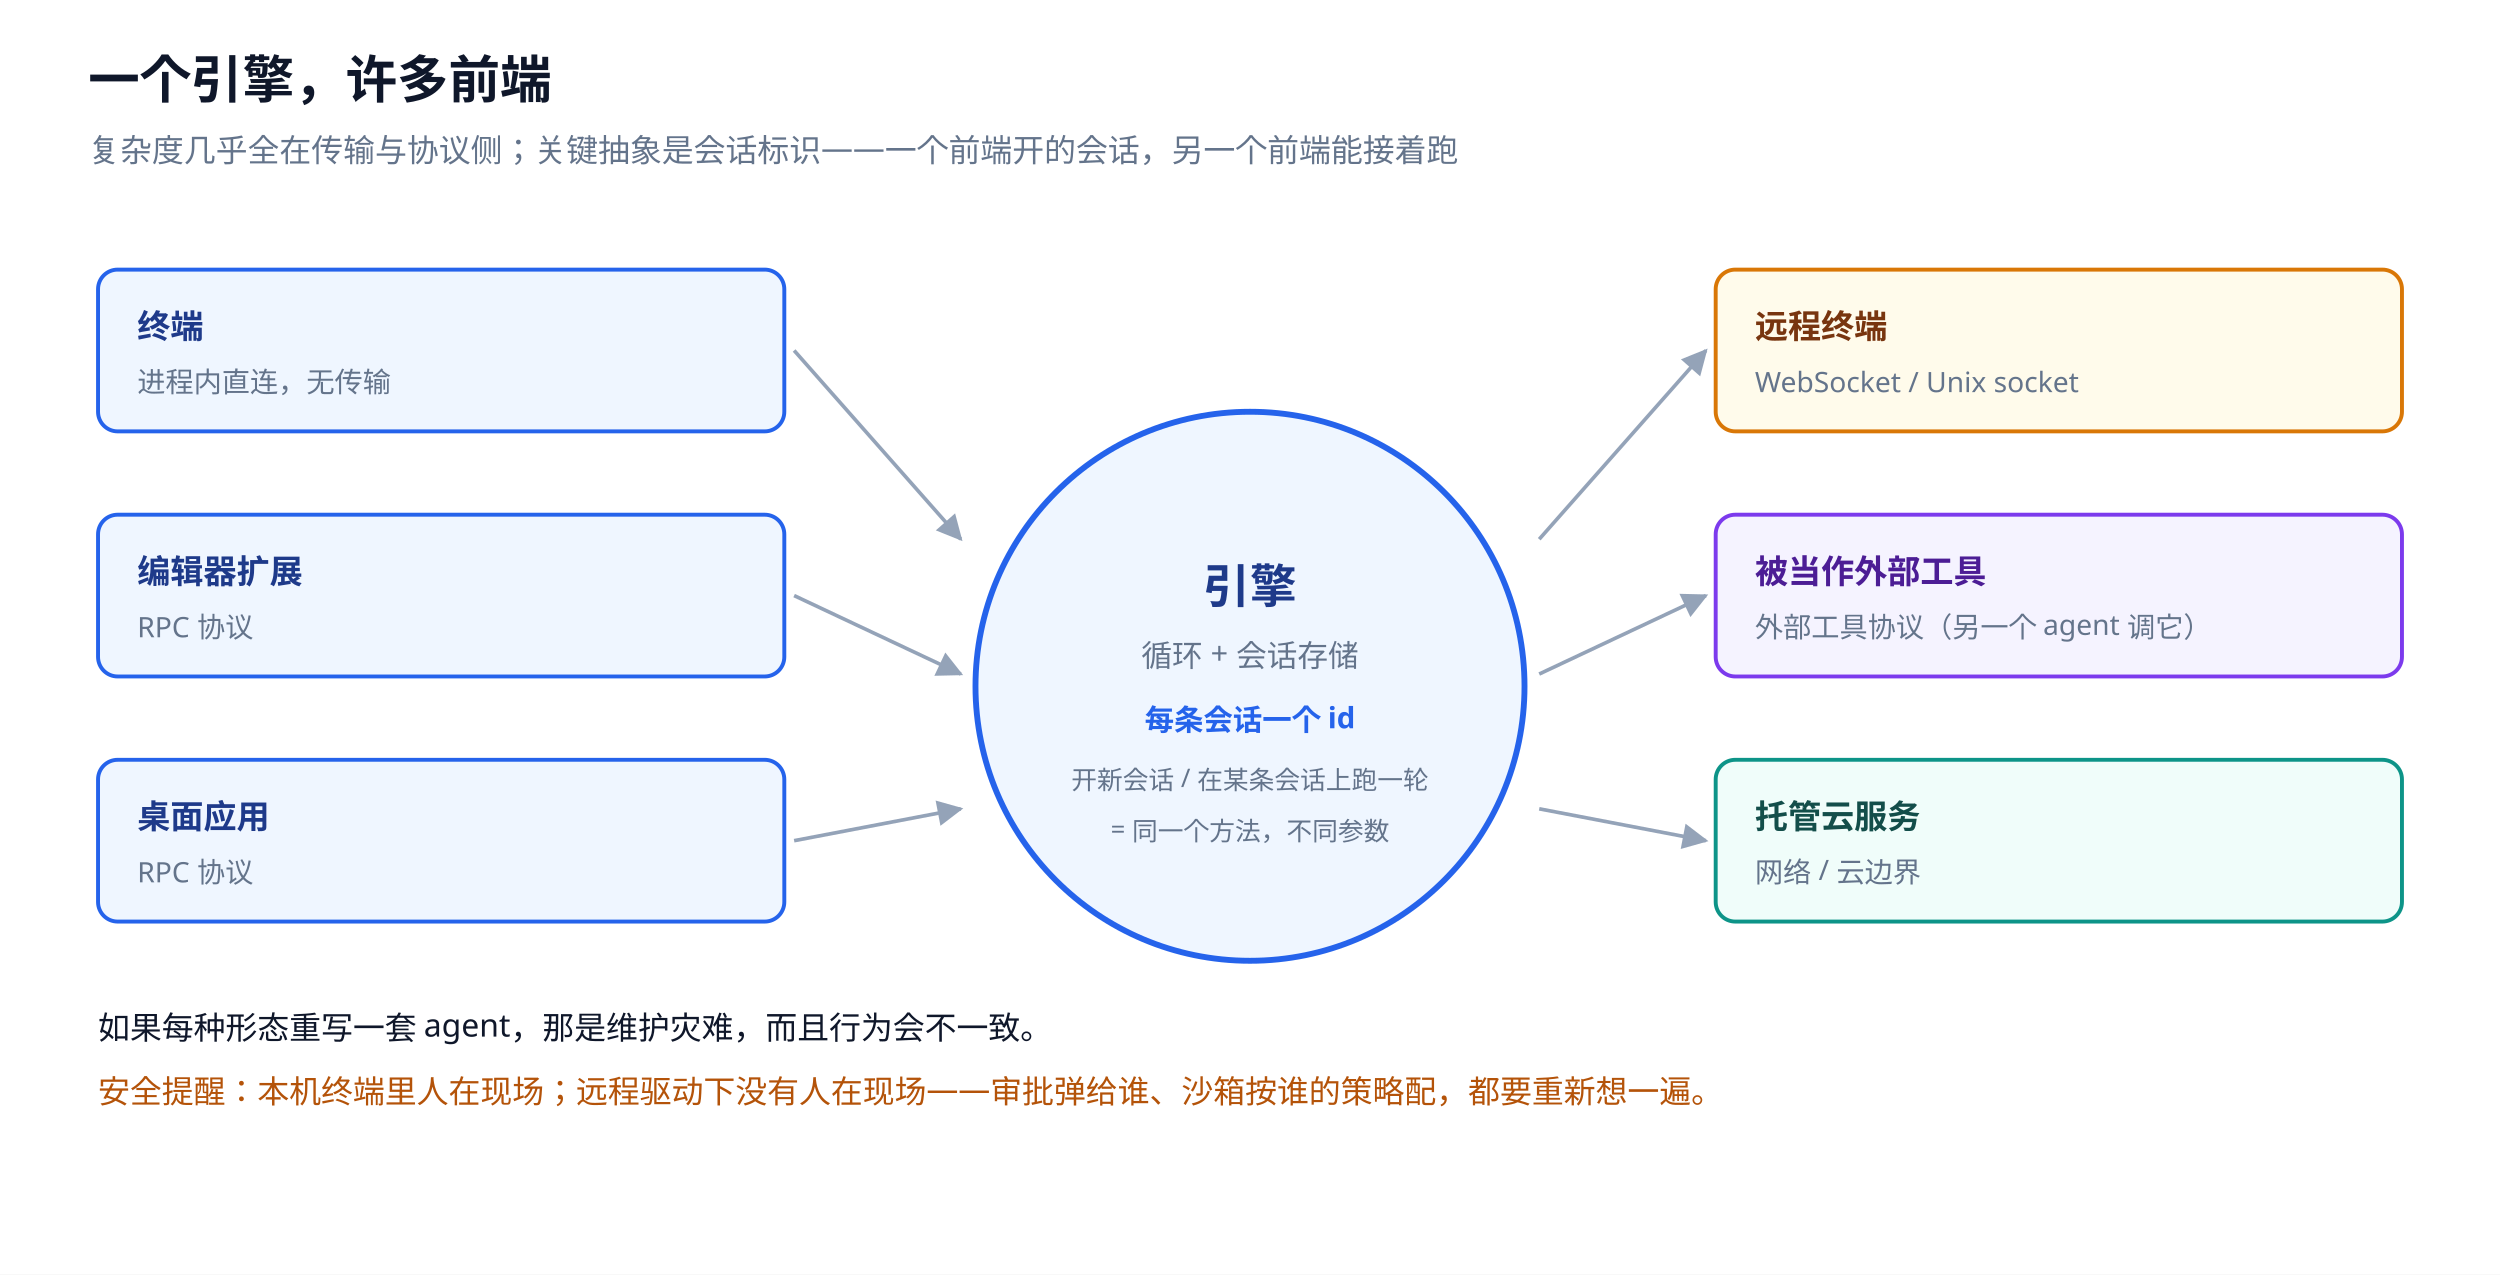
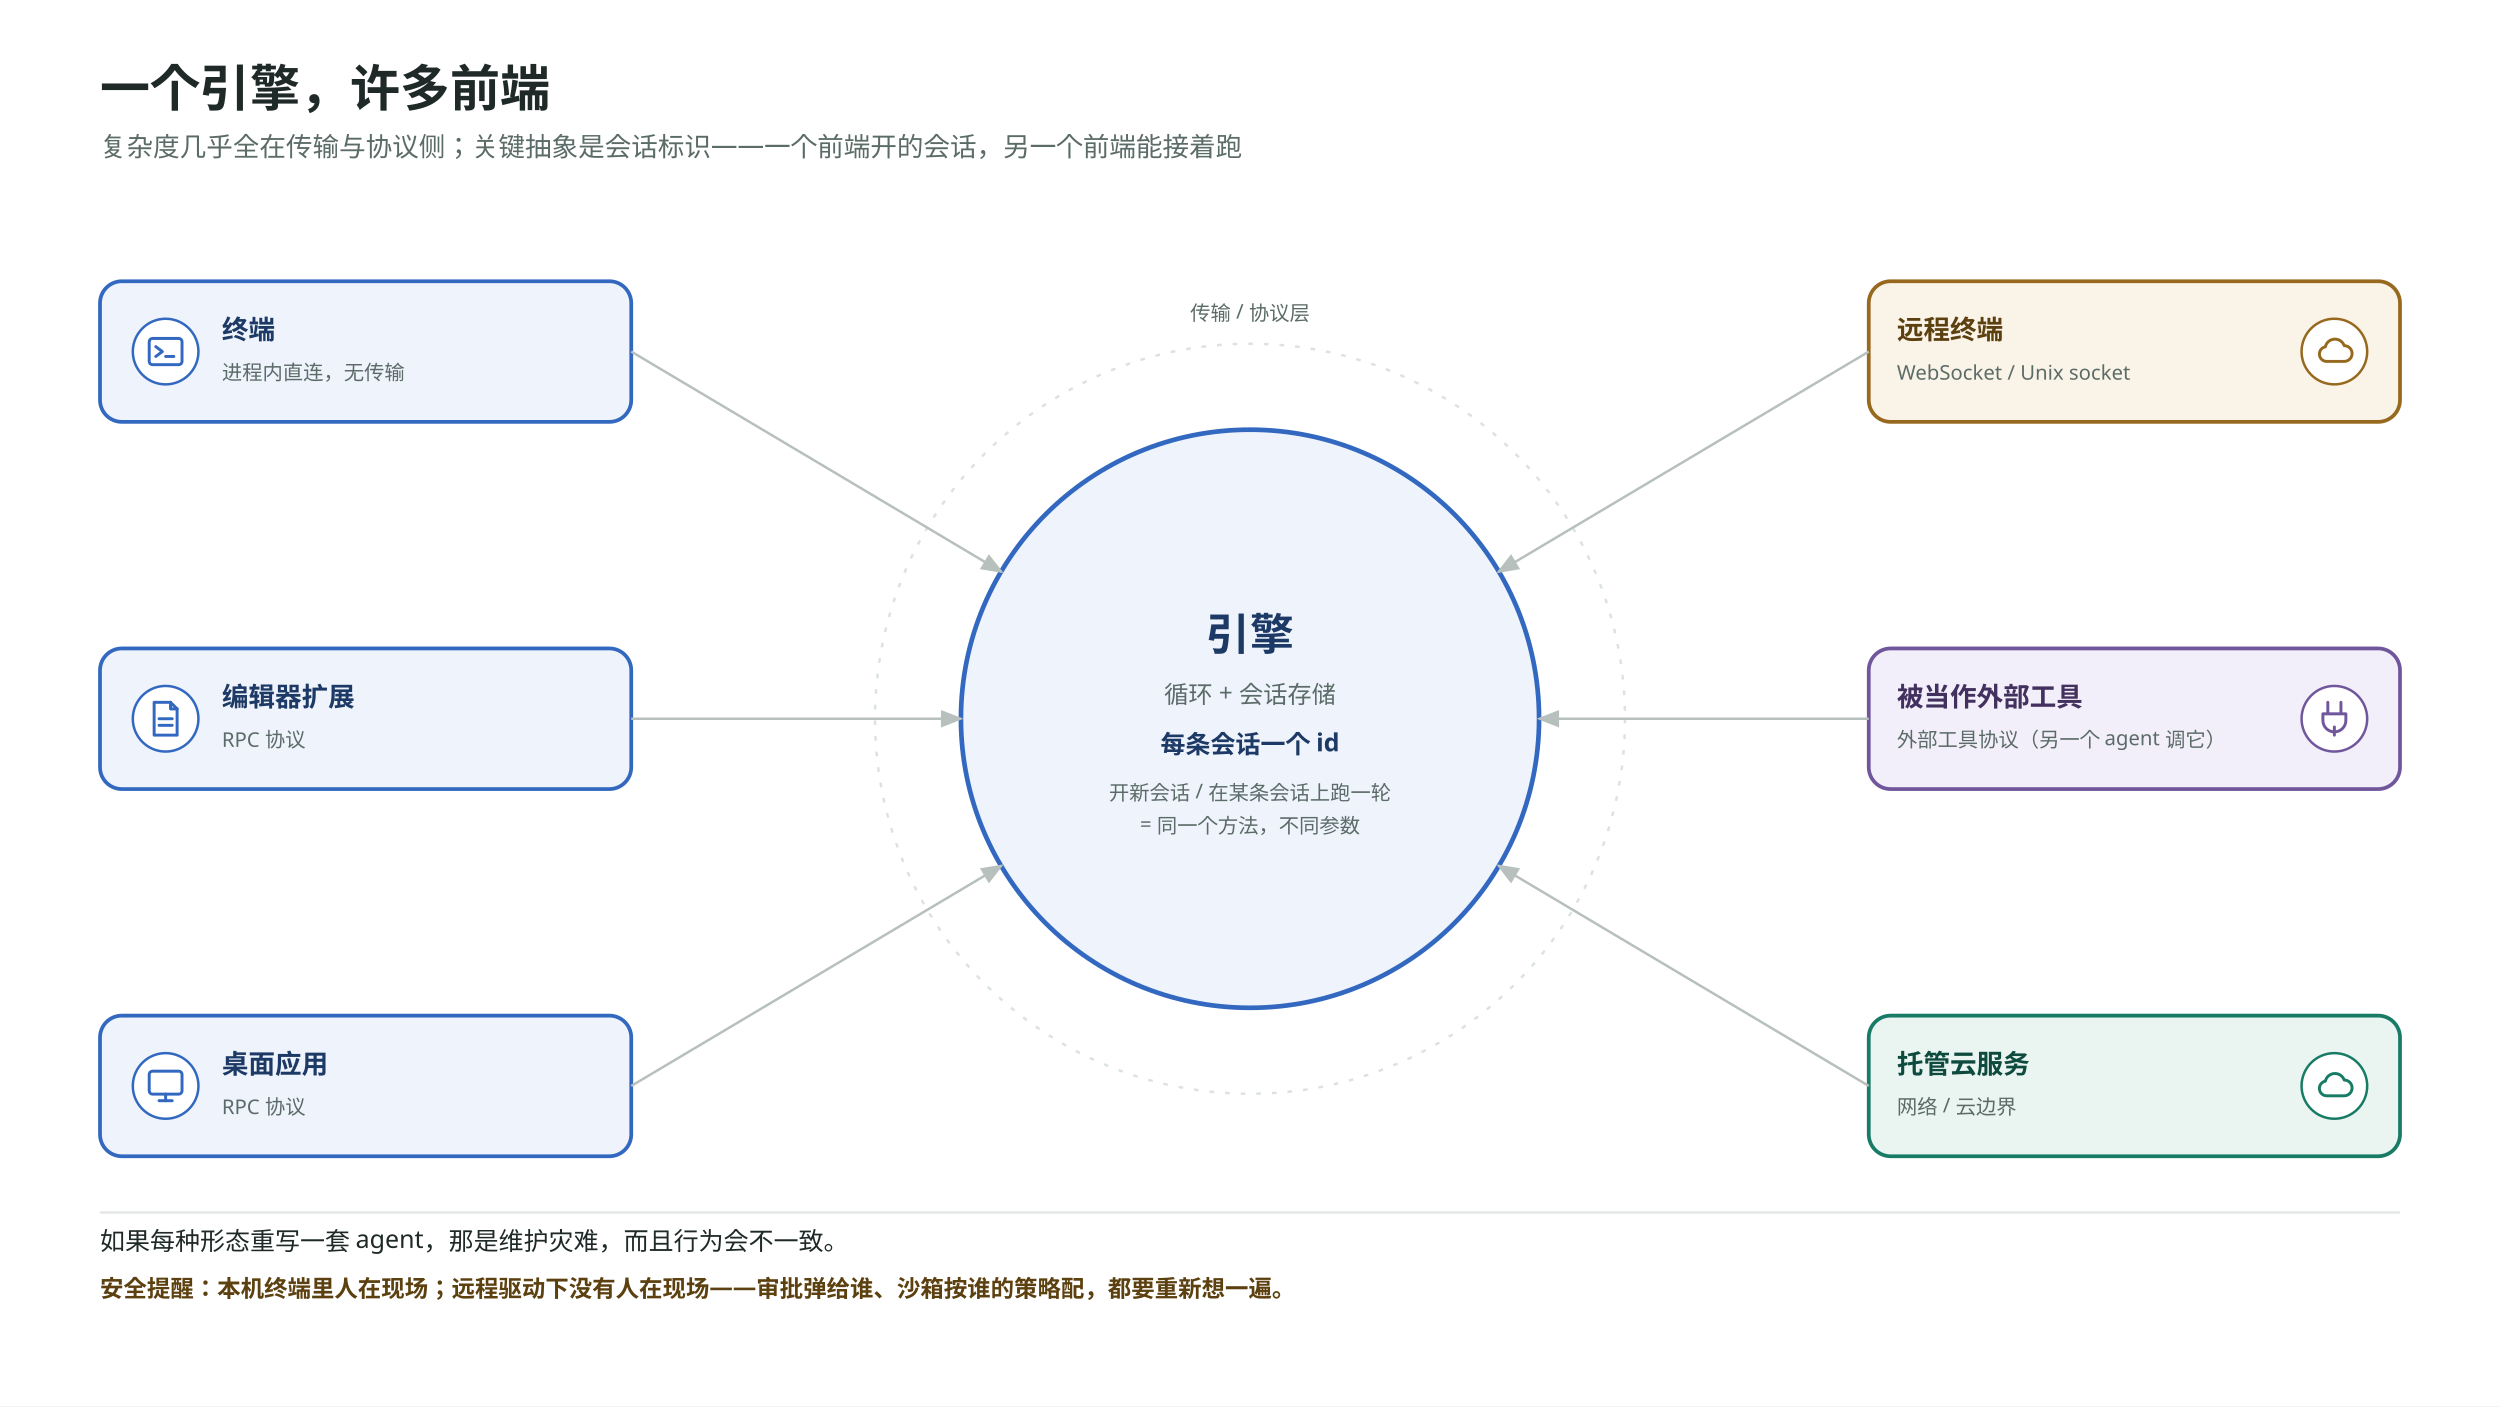
- <svg xmlns="http://www.w3.org/2000/svg" width="1020" height="520" viewBox="0 0 1020 520" font-family="'PingFang SC','Hiragino Sans GB','Heiti SC','Microsoft YaHei',sans-serif">
-   <rect width="1020" height="520" fill="#ffffff" />
+ <svg xmlns="http://www.w3.org/2000/svg" width="1600" height="900" viewBox="0 0 1600 900">
+   <style>text{font-family:'PingFang SC','Hiragino Sans GB','Heiti SC','Microsoft YaHei',sans-serif;letter-spacing:0}</style>
  <defs>
-     <marker id="a" viewBox="0 0 10 10" refX="9" refY="5" markerWidth="7" markerHeight="7" orient="auto">
-       <path d="M0,0 L10,5 L0,10 z" fill="#94a3b8" />
+     <marker id="arr" markerWidth="9" markerHeight="7" refX="8" refY="3.5" orient="auto">
+       <polygon points="0 0,9 3.5,0 7" fill="#b7c0bd" />
    </marker>
-     <marker id="ar" viewBox="0 0 10 10" refX="9" refY="5" markerWidth="7" markerHeight="7" orient="auto">
-       <path d="M0,0 L10,5 L0,10 z" fill="#dc2626" />
+     <marker id="arr-r" markerWidth="9" markerHeight="7" refX="8" refY="3.5" orient="auto">
+       <polygon points="0 0,9 3.5,0 7" fill="#bd5254" />
    </marker>
-     <marker id="ag" viewBox="0 0 10 10" refX="9" refY="5" markerWidth="7" markerHeight="7" orient="auto">
-       <path d="M0,0 L10,5 L0,10 z" fill="#059669" />
+     <marker id="arr-g" markerWidth="9" markerHeight="7" refX="8" refY="3.5" orient="auto">
+       <polygon points="0 0,9 3.5,0 7" fill="#177b65" />
+     </marker>
+     <marker id="arr-b" markerWidth="9" markerHeight="7" refX="8" refY="3.5" orient="auto">
+       <polygon points="0 0,9 3.5,0 7" fill="#3268bf" />
    </marker>
  </defs>
-   <text x="36" y="40" font-size="21" fill="#0f172a" text-anchor="start" font-weight="600">一个引擎，许多前端</text>
-   <text x="36" y="66" font-size="13" fill="#64748b" text-anchor="start" font-weight="400">复杂度几乎全在传输与协议侧；关键抽象是会话标识——一个前端开的会话，另一个前端能接着跑</text>
-   <circle cx="510" cy="280" r="112" fill="#eff6ff" stroke="#2563eb" stroke-width="2.4" />
-   <text x="510" y="246" font-size="19" fill="#1e3a8a" text-anchor="middle" font-weight="700">引擎</text>
-   <text x="510" y="272" font-size="12.5" fill="#64748b" text-anchor="middle" font-weight="400">循环 + 会话存储</text>
-   <text x="510" y="298" font-size="12" fill="#2563eb" text-anchor="middle" font-weight="600">每条会话一个 id</text>
-   <text x="510" y="322" font-size="10.5" fill="#64748b" text-anchor="middle" font-weight="400">开新会话 / 在某条会话上跑一轮</text>
-   <text x="510" y="342" font-size="10.5" fill="#64748b" text-anchor="middle" font-weight="400">= 同一个方法，不同参数</text>
-   <rect x="40" y="110" width="280" height="66" rx="8" fill="#eff6ff" stroke="#2563eb" stroke-width="1.6" />
-   <text x="56" y="138" font-size="13.5" fill="#1e3a8a" text-anchor="start" font-weight="600">终端</text>
-   <text x="56" y="160" font-size="11.5" fill="#64748b" text-anchor="start" font-weight="400">进程内直连，无传输</text>
-   <path d="M324,143 L392,220.0" fill="none" stroke="#94a3b8" stroke-width="1.5" marker-end="url(#a)" />
-   <rect x="40" y="210" width="280" height="66" rx="8" fill="#eff6ff" stroke="#2563eb" stroke-width="1.6" />
-   <text x="56" y="238" font-size="13.5" fill="#1e3a8a" text-anchor="start" font-weight="600">编辑器扩展</text>
-   <text x="56" y="260" font-size="11.5" fill="#64748b" text-anchor="start" font-weight="400">RPC 协议</text>
-   <path d="M324,243 L392,275.0" fill="none" stroke="#94a3b8" stroke-width="1.5" marker-end="url(#a)" />
-   <rect x="40" y="310" width="280" height="66" rx="8" fill="#eff6ff" stroke="#2563eb" stroke-width="1.6" />
-   <text x="56" y="338" font-size="13.5" fill="#1e3a8a" text-anchor="start" font-weight="600">桌面应用</text>
-   <text x="56" y="360" font-size="11.5" fill="#64748b" text-anchor="start" font-weight="400">RPC 协议</text>
-   <path d="M324,343 L392,330.0" fill="none" stroke="#94a3b8" stroke-width="1.5" marker-end="url(#a)" />
-   <rect x="700" y="110" width="280" height="66" rx="8" fill="#fffbeb" stroke="#d97706" stroke-width="1.6" />
-   <text x="716" y="138" font-size="13.5" fill="#78350f" text-anchor="start" font-weight="600">远程终端</text>
-   <text x="716" y="160" font-size="11.5" fill="#64748b" text-anchor="start" font-weight="400">WebSocket / Unix socket</text>
-   <path d="M628,220.0 L696,143" fill="none" stroke="#94a3b8" stroke-width="1.5" marker-end="url(#a)" />
-   <rect x="700" y="210" width="280" height="66" rx="8" fill="#f5f3ff" stroke="#7c3aed" stroke-width="1.6" />
-   <text x="716" y="238" font-size="13.5" fill="#4c1d95" text-anchor="start" font-weight="600">被当作外部工具</text>
-   <text x="716" y="260" font-size="11.5" fill="#64748b" text-anchor="start" font-weight="400">外部工具协议（另一个 agent 调它）</text>
-   <path d="M628,275.0 L696,243" fill="none" stroke="#94a3b8" stroke-width="1.5" marker-end="url(#a)" />
-   <rect x="700" y="310" width="280" height="66" rx="8" fill="#f0fdfa" stroke="#0d9488" stroke-width="1.6" />
-   <text x="716" y="338" font-size="13.5" fill="#134e4a" text-anchor="start" font-weight="600">托管云服务</text>
-   <text x="716" y="360" font-size="11.5" fill="#64748b" text-anchor="start" font-weight="400">网络 / 云边界</text>
-   <path d="M628,330.0 L696,343" fill="none" stroke="#94a3b8" stroke-width="1.5" marker-end="url(#a)" />
-   <text x="40" y="424" font-size="13" fill="#0f172a" text-anchor="start" font-weight="400">如果每种形态重写一套 agent，那是维护灾难，而且行为会不一致。</text>
-   <text x="40" y="450" font-size="13" fill="#b45309" text-anchor="start" font-weight="400">安全提醒：本机终端里人在现场；远程驱动下没有人在现场——审批弹给谁、沙箱按谁的策略配，都要重新想一遍。</text>
+   <rect width="1600" height="900" fill="#ffffff" />
+   <text x="64" y="68" font-size="32" fill="#1f2a28" text-anchor="start" font-weight="650">一个引擎，许多前端</text>
+   <text x="64" y="100" font-size="17" fill="#5b6b67" text-anchor="start" font-weight="400">复杂度几乎全在传输与协议侧；关键抽象是会话标识——一个前端开的会话，另一个前端能接着跑</text>
+   <circle cx="800" cy="460" r="240" fill="none" stroke="#dbe2e6" stroke-width="1.6" stroke-dasharray="3 7" />
+   <text x="800" y="205" font-size="13" fill="#5b6b67" text-anchor="middle" font-weight="400">传输 / 协议层</text>
+   <rect x="615" y="275" width="370" height="370" rx="185" fill="#eef3fc" stroke="#3268bf" stroke-width="3" />
+   <text x="800" y="416" font-size="28" fill="#1d3a66" text-anchor="middle" font-weight="700">引擎</text>
+   <text x="800" y="450" font-size="15.5" fill="#5b6b67" text-anchor="middle" font-weight="400">循环 + 会话存储</text>
+   <text x="800" y="482" font-size="16" fill="#1d3a66" text-anchor="middle" font-weight="650">每条会话一个 id</text>
+   <text x="800" y="512" font-size="13" fill="#5b6b67" text-anchor="middle" font-weight="400">开新会话 / 在某条会话上跑一轮</text>
+   <text x="800" y="532" font-size="13" fill="#5b6b67" text-anchor="middle" font-weight="400">= 同一个方法，不同参数</text>
+   <rect x="64" y="180.0" width="340" height="90" rx="14" fill="#eef3fc" stroke="#3268bf" stroke-width="2.4" />
+   <circle cx="106" cy="225.0" r="21" fill="#ffffff" stroke="#3268bf" stroke-width="1.6" />
+   <g transform="translate(93.4,212.4) scale(1.05)" fill="none" stroke="#3268bf" stroke-width="1.8" stroke-linecap="round" stroke-linejoin="round">
+     <rect x="2" y="4" width="20" height="16" rx="2" />
+     <path d="M6,9 L10,12 L6,15" />
+     <line x1="12" y1="15" x2="17" y2="15" />
+   </g>
+   <text x="142" y="217.0" font-size="17" fill="#1d3a66" text-anchor="start" font-weight="650">终端</text>
+   <text x="142" y="243.0" font-size="13" fill="#5b6b67" text-anchor="start" font-weight="400">进程内直连，无传输</text>
+   <path d="M404,225 L641,366" fill="none" stroke="#b7c0bd" stroke-width="1.6" marker-end="url(#arr)" />
+   <rect x="64" y="415.0" width="340" height="90" rx="14" fill="#eef3fc" stroke="#3268bf" stroke-width="2.4" />
+   <circle cx="106" cy="460.0" r="21" fill="#ffffff" stroke="#3268bf" stroke-width="1.6" />
+   <g transform="translate(93.4,447.4) scale(1.05)" fill="none" stroke="#3268bf" stroke-width="1.8" stroke-linecap="round" stroke-linejoin="round">
+     <path d="M5,2 H15 L19,6 V22 H5 Z" />
+     <path d="M15,2 V6 H19" />
+     <line x1="8" y1="12" x2="16" y2="12" />
+     <line x1="8" y1="16" x2="16" y2="16" />
+   </g>
+   <text x="142" y="452.0" font-size="17" fill="#1d3a66" text-anchor="start" font-weight="650">编辑器扩展</text>
+   <text x="142" y="478.0" font-size="13" fill="#5b6b67" text-anchor="start" font-weight="400">RPC 协议</text>
+   <path d="M404,460 L615,460" fill="none" stroke="#b7c0bd" stroke-width="1.6" marker-end="url(#arr)" />
+   <rect x="64" y="650.0" width="340" height="90" rx="14" fill="#eef3fc" stroke="#3268bf" stroke-width="2.4" />
+   <circle cx="106" cy="695.0" r="21" fill="#ffffff" stroke="#3268bf" stroke-width="1.6" />
+   <g transform="translate(93.4,682.4) scale(1.05)" fill="none" stroke="#3268bf" stroke-width="1.8" stroke-linecap="round" stroke-linejoin="round">
+     <rect x="2" y="3" width="20" height="14" rx="2" />
+     <line x1="8" y1="21" x2="16" y2="21" />
+     <line x1="12" y1="17" x2="12" y2="21" />
+   </g>
+   <text x="142" y="687.0" font-size="17" fill="#1d3a66" text-anchor="start" font-weight="650">桌面应用</text>
+   <text x="142" y="713.0" font-size="13" fill="#5b6b67" text-anchor="start" font-weight="400">RPC 协议</text>
+   <path d="M404,695 L641,554" fill="none" stroke="#b7c0bd" stroke-width="1.6" marker-end="url(#arr)" />
+   <rect x="1196" y="180.0" width="340" height="90" rx="14" fill="#faf3e7" stroke="#97691f" stroke-width="2.4" />
+   <circle cx="1494" cy="225.0" r="21" fill="#ffffff" stroke="#97691f" stroke-width="1.6" />
+   <g transform="translate(1481.4,212.4) scale(1.05)" fill="none" stroke="#97691f" stroke-width="1.8" stroke-linecap="round" stroke-linejoin="round">
+     <path d="M7,18 A4.5,4.5 0 0 1 6.5,9.1 A6,6 0 0 1 18,8.4 A4.5,4.5 0 0 1 18,18 Z" />
+   </g>
+   <text x="1214" y="217.0" font-size="17" fill="#5c400f" text-anchor="start" font-weight="650">远程终端</text>
+   <text x="1214" y="243.0" font-size="13" fill="#5b6b67" text-anchor="start" font-weight="400">WebSocket / Unix socket</text>
+   <path d="M1196,225 L959,366" fill="none" stroke="#b7c0bd" stroke-width="1.6" marker-end="url(#arr)" />
+   <rect x="1196" y="415.0" width="340" height="90" rx="14" fill="#f3effa" stroke="#70579c" stroke-width="2.4" />
+   <circle cx="1494" cy="460.0" r="21" fill="#ffffff" stroke="#70579c" stroke-width="1.6" />
+   <g transform="translate(1481.4,447.4) scale(1.05)" fill="none" stroke="#70579c" stroke-width="1.8" stroke-linecap="round" stroke-linejoin="round">
+     <path d="M8,2 V9 M16,2 V9 M5,9 H19 V13 A7,7 0 0 1 5,13 Z" />
+     <line x1="12" y1="17" x2="12" y2="22" />
+   </g>
+   <text x="1214" y="452.0" font-size="17" fill="#42315e" text-anchor="start" font-weight="650">被当作外部工具</text>
+   <text x="1214" y="478.0" font-size="13" fill="#5b6b67" text-anchor="start" font-weight="400">外部工具协议（另一个 agent 调它）</text>
+   <path d="M1196,460 L985,460" fill="none" stroke="#b7c0bd" stroke-width="1.6" marker-end="url(#arr)" />
+   <rect x="1196" y="650.0" width="340" height="90" rx="14" fill="#eaf5f1" stroke="#177b65" stroke-width="2.4" />
+   <circle cx="1494" cy="695.0" r="21" fill="#ffffff" stroke="#177b65" stroke-width="1.6" />
+   <g transform="translate(1481.4,682.4) scale(1.05)" fill="none" stroke="#177b65" stroke-width="1.8" stroke-linecap="round" stroke-linejoin="round">
+     <path d="M7,18 A4.5,4.5 0 0 1 6.5,9.1 A6,6 0 0 1 18,8.4 A4.5,4.5 0 0 1 18,18 Z" />
+   </g>
+   <text x="1214" y="687.0" font-size="17" fill="#0f4a3f" text-anchor="start" font-weight="650">托管云服务</text>
+   <text x="1214" y="713.0" font-size="13" fill="#5b6b67" text-anchor="start" font-weight="400">网络 / 云边界</text>
+   <path d="M1196,695 L959,554" fill="none" stroke="#b7c0bd" stroke-width="1.6" marker-end="url(#arr)" />
+   <line x1="64" y1="776.0" x2="1536" y2="776.0" stroke="#e2e6e4" stroke-width="1.5" />
+   <text x="64" y="800.0" font-size="16" fill="#1f2a28" text-anchor="start" font-weight="400">如果每种形态重写一套 agent，那是维护灾难，而且行为会不一致。</text>
+   <text x="64" y="830.0" font-size="15" fill="#5c400f" text-anchor="start" font-weight="600">安全提醒：本机终端里人在现场；远程驱动下没有人在现场——审批弹给谁、沙箱按谁的策略配，都要重新想一遍。</text>
</svg>
